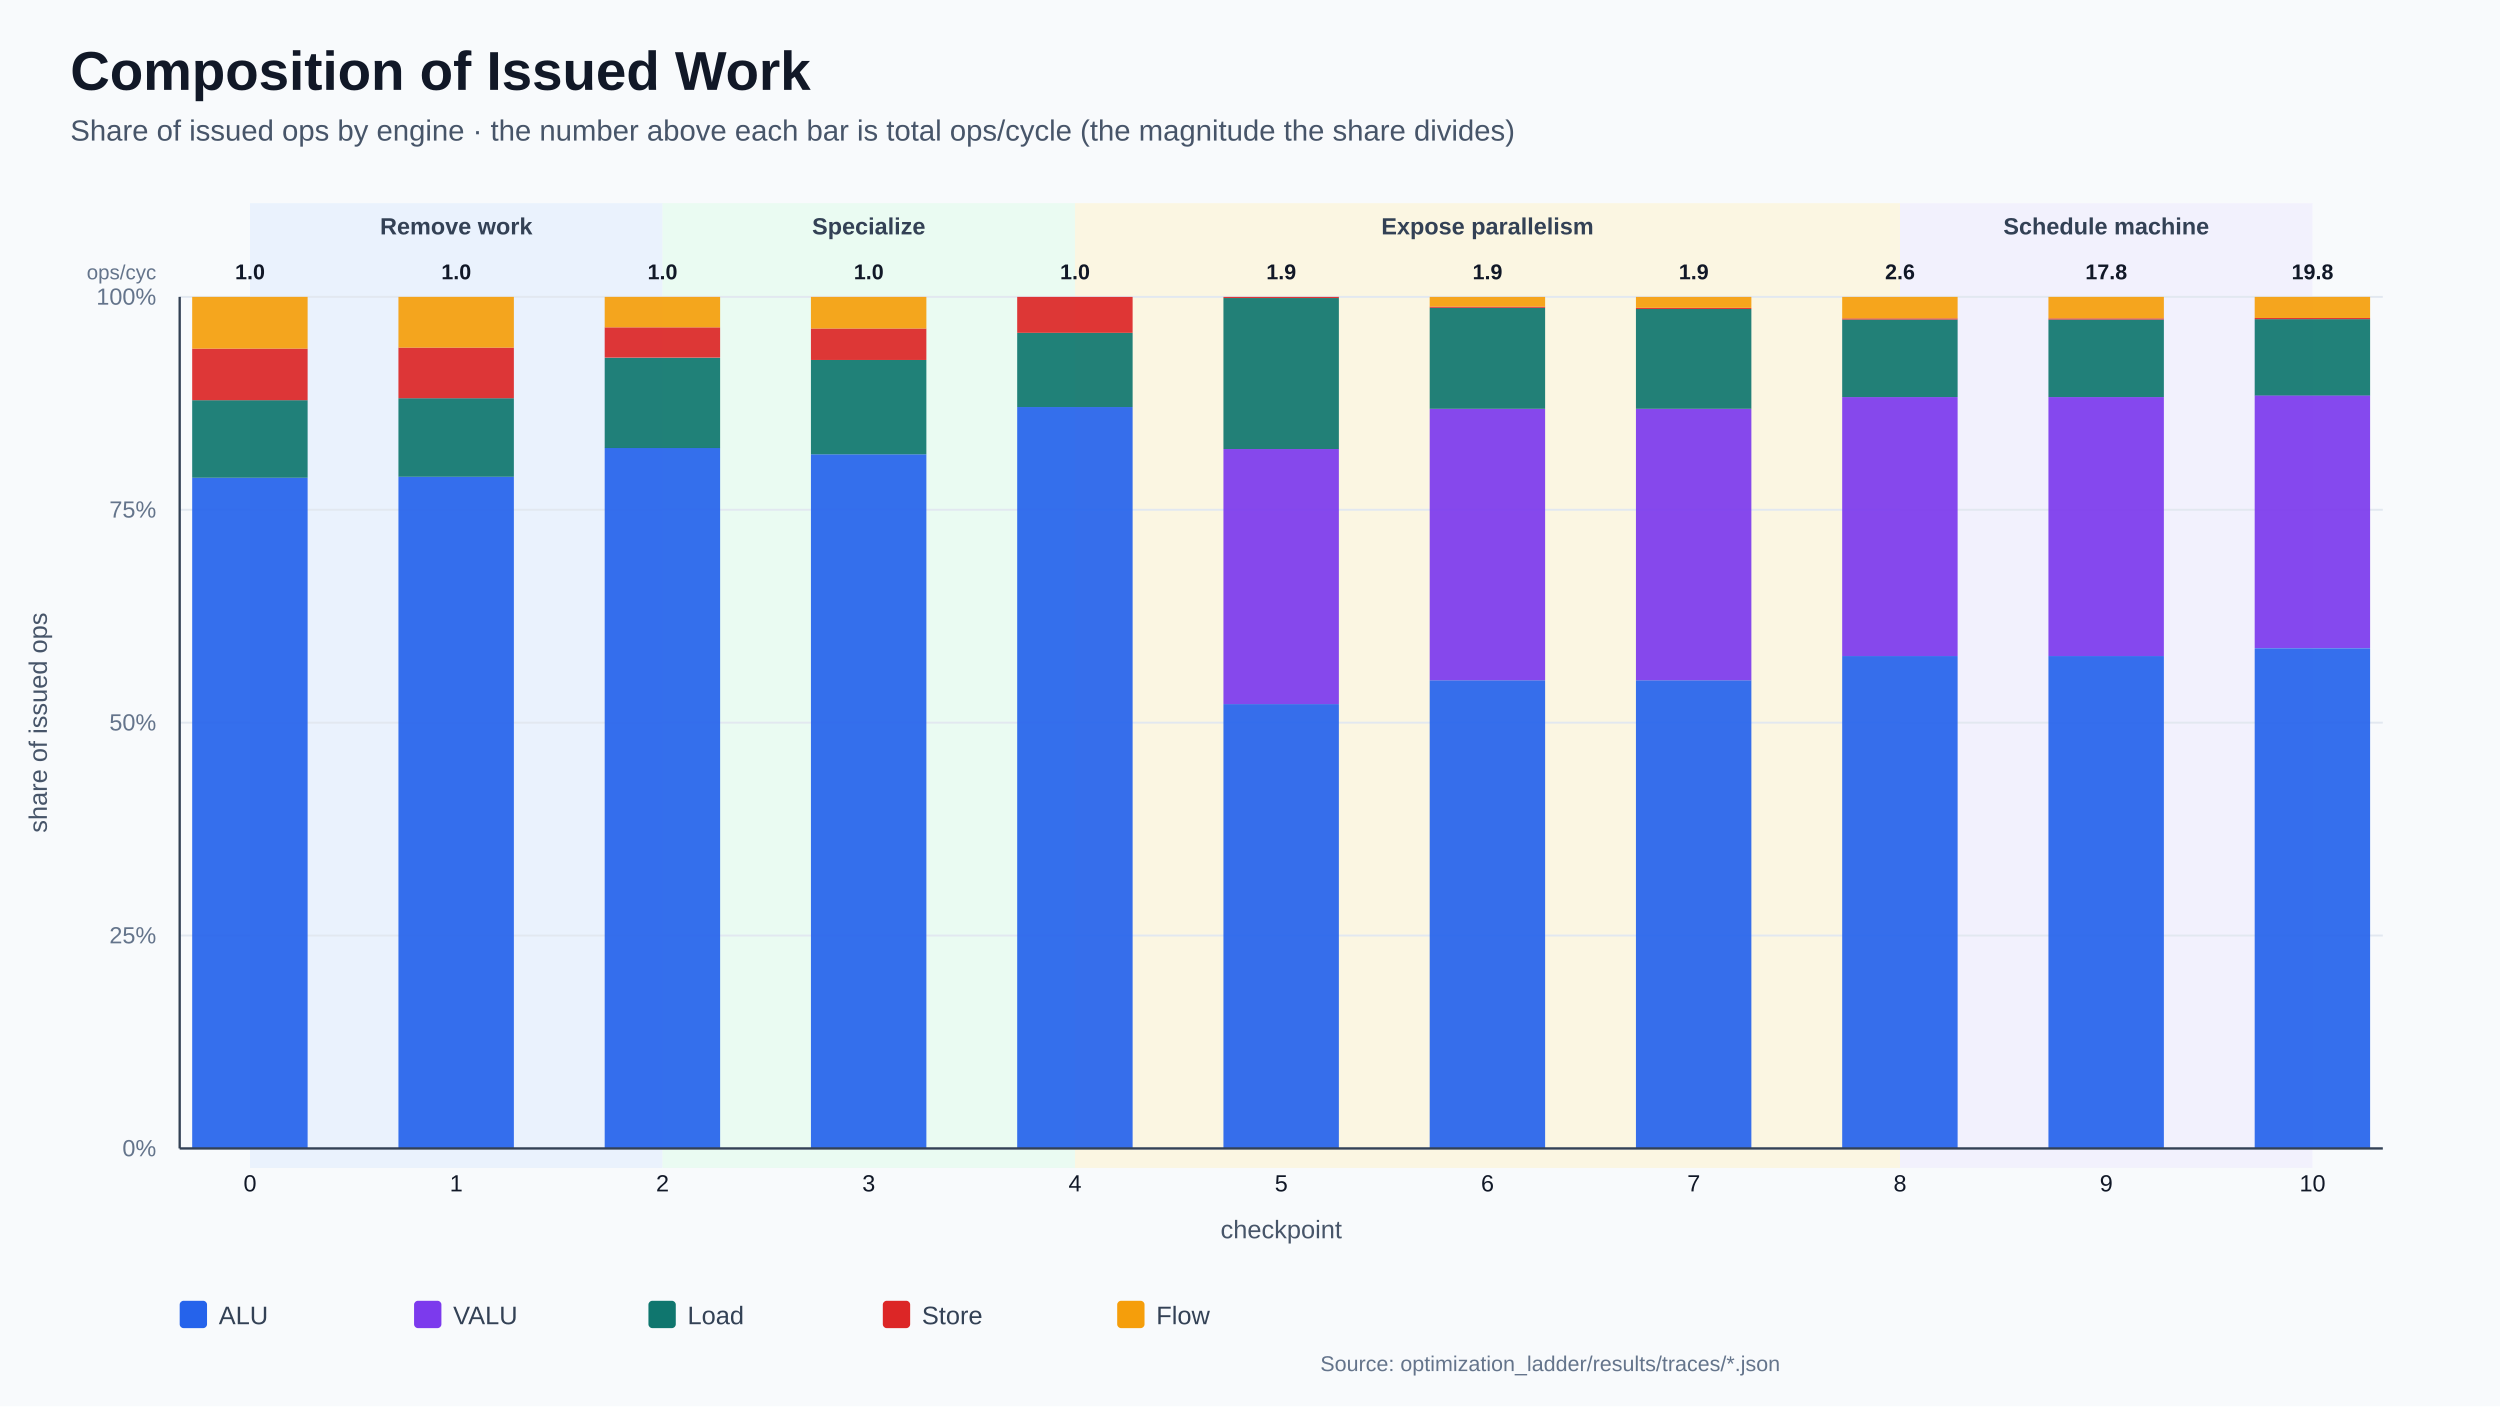
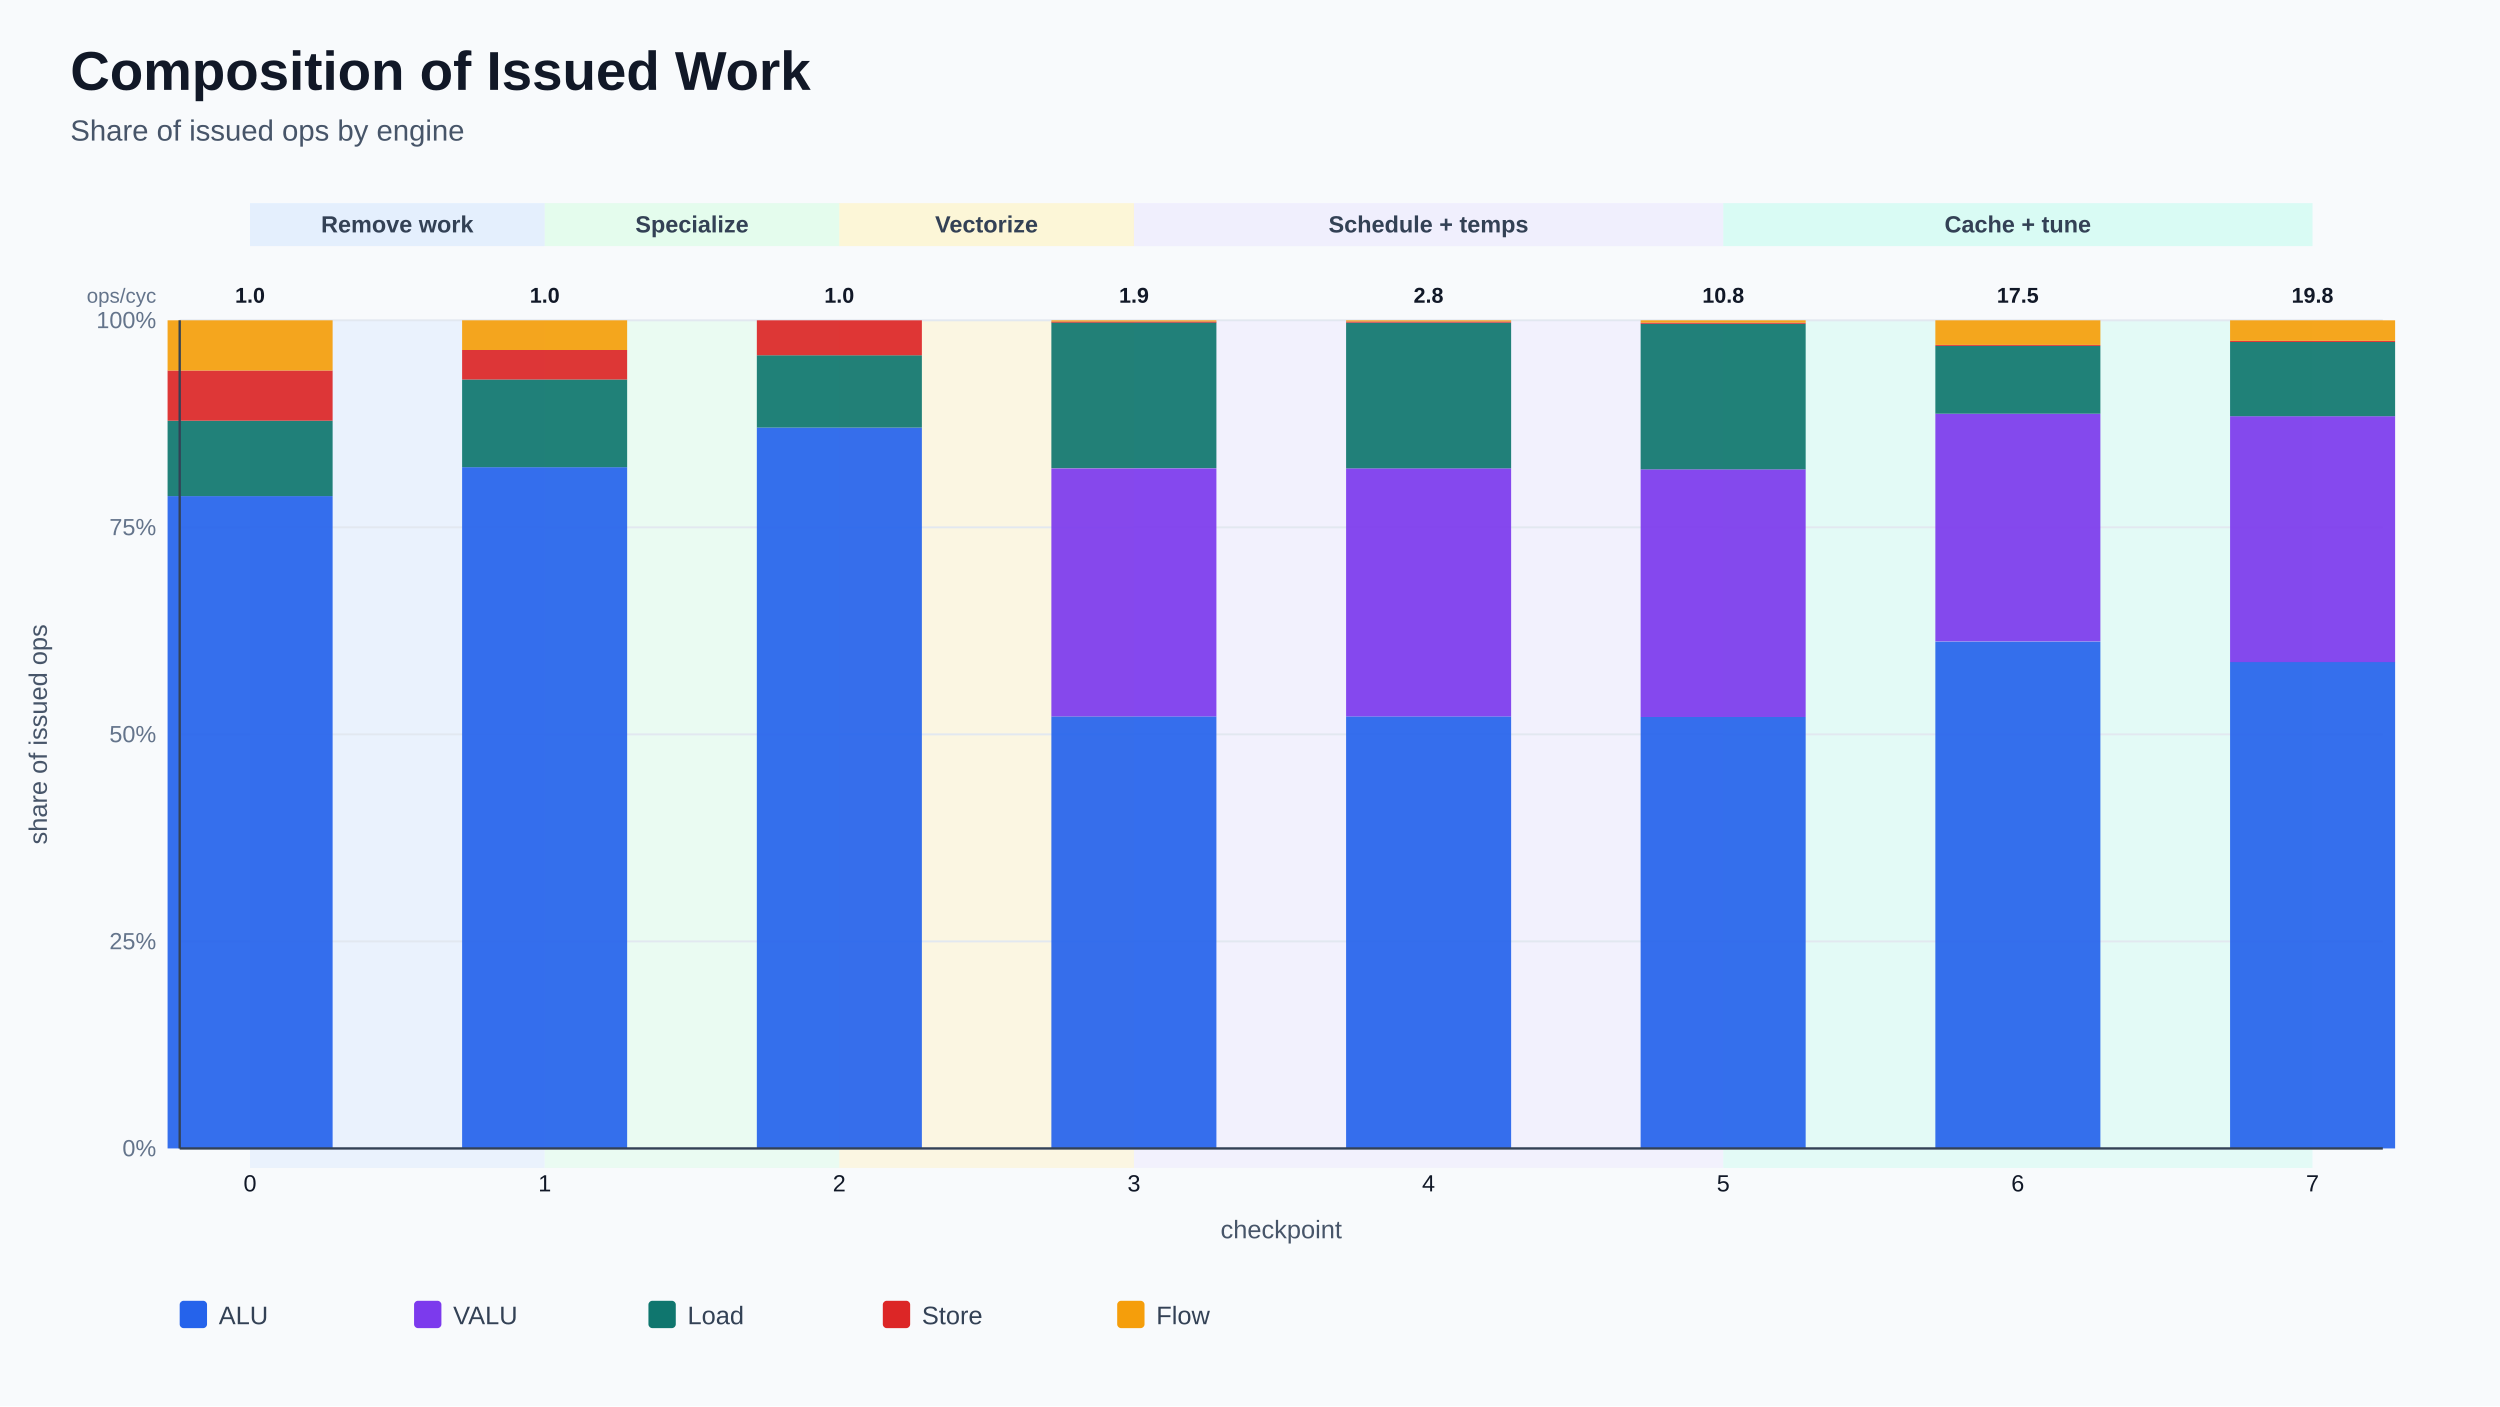
<svg xmlns="http://www.w3.org/2000/svg" width="1280" height="720" viewBox="0 0 1280 720">
  <rect width="100%" height="100%" fill="#f8fafc" />
  <text x="36" y="46" font-family="Arial, sans-serif" font-size="28" font-weight="700" fill="#111827">Composition of Issued Work</text>
-   <text x="36" y="72" font-family="Arial, sans-serif" font-size="15" fill="#475569">Share of issued ops by engine · the number above each bar is total ops/cycle (the magnitude the share divides)</text>
-   <rect x="128.0" y="104" width="211.2" height="494" fill="#dbeafe" opacity="0.48" />
-   <text x="233.6" y="120" text-anchor="middle" font-family="Arial, sans-serif" font-size="12" font-weight="700" fill="#334155">Remove work</text>
-   <rect x="339.2" y="104" width="211.2" height="494" fill="#dcfce7" opacity="0.48" />
-   <text x="444.8" y="120" text-anchor="middle" font-family="Arial, sans-serif" font-size="12" font-weight="700" fill="#334155">Specialize</text>
-   <rect x="550.4" y="104" width="422.4" height="494" fill="#fef3c7" opacity="0.48" />
-   <text x="761.6" y="120" text-anchor="middle" font-family="Arial, sans-serif" font-size="12" font-weight="700" fill="#334155">Expose parallelism</text>
-   <rect x="972.8" y="104" width="211.2" height="494" fill="#ede9fe" opacity="0.48" />
-   <text x="1078.4" y="120" text-anchor="middle" font-family="Arial, sans-serif" font-size="12" font-weight="700" fill="#334155">Schedule machine</text>
-   <text x="80" y="143" text-anchor="end" font-family="Arial, sans-serif" font-size="10.5" fill="#64748b">ops/cyc</text>
+   <text x="36" y="72" font-family="Arial, sans-serif" font-size="15" fill="#475569">Share of issued ops by engine</text>
+   <rect x="128.0" y="164.0" width="150.9" height="434.0" fill="#dbeafe" opacity="0.48" />
+   <rect x="128.0" y="104" width="150.9" height="22" fill="#dbeafe" opacity="0.7" />
+   <text x="203.4" y="119" text-anchor="middle" font-family="Arial, sans-serif" font-size="12" font-weight="700" fill="#334155">Remove work</text>
+   <rect x="278.9" y="164.0" width="150.9" height="434.0" fill="#dcfce7" opacity="0.48" />
+   <rect x="278.9" y="104" width="150.9" height="22" fill="#dcfce7" opacity="0.7" />
+   <text x="354.3" y="119" text-anchor="middle" font-family="Arial, sans-serif" font-size="12" font-weight="700" fill="#334155">Specialize</text>
+   <rect x="429.7" y="164.0" width="150.9" height="434.0" fill="#fef3c7" opacity="0.48" />
+   <rect x="429.7" y="104" width="150.9" height="22" fill="#fef3c7" opacity="0.7" />
+   <text x="505.1" y="119" text-anchor="middle" font-family="Arial, sans-serif" font-size="12" font-weight="700" fill="#334155">Vectorize</text>
+   <rect x="580.6" y="164.0" width="301.7" height="434.0" fill="#ede9fe" opacity="0.48" />
+   <rect x="580.6" y="104" width="301.7" height="22" fill="#ede9fe" opacity="0.7" />
+   <text x="731.4" y="119" text-anchor="middle" font-family="Arial, sans-serif" font-size="12" font-weight="700" fill="#334155">Schedule + temps</text>
+   <rect x="882.3" y="164.0" width="301.7" height="434.0" fill="#ccfbf1" opacity="0.48" />
+   <rect x="882.3" y="104" width="301.7" height="22" fill="#ccfbf1" opacity="0.7" />
+   <text x="1033.1" y="119" text-anchor="middle" font-family="Arial, sans-serif" font-size="12" font-weight="700" fill="#334155">Cache + tune</text>
+   <text x="80" y="155" text-anchor="end" font-family="Arial, sans-serif" font-size="10.5" fill="#64748b">ops/cyc</text>
  <line x1="92" y1="588.0" x2="1220" y2="588.0" stroke="#e2e8f0" stroke-width="1" />
  <text x="80" y="592.0" text-anchor="end" font-family="Arial, sans-serif" font-size="12" fill="#64748b">0%</text>
-   <line x1="92" y1="479.0" x2="1220" y2="479.0" stroke="#e2e8f0" stroke-width="1" />
-   <text x="80" y="483.0" text-anchor="end" font-family="Arial, sans-serif" font-size="12" fill="#64748b">25%</text>
-   <line x1="92" y1="370.0" x2="1220" y2="370.0" stroke="#e2e8f0" stroke-width="1" />
-   <text x="80" y="374.0" text-anchor="end" font-family="Arial, sans-serif" font-size="12" fill="#64748b">50%</text>
-   <line x1="92" y1="261.0" x2="1220" y2="261.0" stroke="#e2e8f0" stroke-width="1" />
-   <text x="80" y="265.0" text-anchor="end" font-family="Arial, sans-serif" font-size="12" fill="#64748b">75%</text>
-   <line x1="92" y1="152.0" x2="1220" y2="152.0" stroke="#e2e8f0" stroke-width="1" />
-   <text x="80" y="156.0" text-anchor="end" font-family="Arial, sans-serif" font-size="12" fill="#64748b">100%</text>
-   <text x="24" y="370.0" transform="rotate(-90 24 370.0)" text-anchor="middle" font-family="Arial, sans-serif" font-size="13" fill="#475569">share of issued ops</text>
-   <rect x="98.4" y="244.6" width="59.1" height="343.4" fill="#2563eb" opacity="0.92" />
-   <rect x="98.4" y="204.9" width="59.1" height="39.7" fill="#0f766e" opacity="0.92" />
-   <rect x="98.4" y="178.5" width="59.1" height="26.4" fill="#dc2626" opacity="0.92" />
-   <rect x="98.4" y="152.0" width="59.1" height="26.5" fill="#f59e0b" opacity="0.92" />
-   <text x="128.0" y="143.0" text-anchor="middle" font-family="Arial, sans-serif" font-size="11" font-weight="700" fill="#111827">1.0</text>
-   <rect x="204.0" y="244.1" width="59.1" height="343.9" fill="#2563eb" opacity="0.92" />
-   <rect x="204.0" y="203.9" width="59.1" height="40.2" fill="#0f766e" opacity="0.92" />
-   <rect x="204.0" y="178.0" width="59.1" height="25.9" fill="#dc2626" opacity="0.92" />
-   <rect x="204.0" y="152.0" width="59.1" height="26.0" fill="#f59e0b" opacity="0.92" />
-   <text x="233.6" y="143.0" text-anchor="middle" font-family="Arial, sans-serif" font-size="11" font-weight="700" fill="#111827">1.0</text>
-   <rect x="309.6" y="229.3" width="59.1" height="358.7" fill="#2563eb" opacity="0.92" />
-   <rect x="309.6" y="183.2" width="59.1" height="46.2" fill="#0f766e" opacity="0.92" />
-   <rect x="309.6" y="167.6" width="59.1" height="15.5" fill="#dc2626" opacity="0.92" />
-   <rect x="309.6" y="152.0" width="59.1" height="15.6" fill="#f59e0b" opacity="0.92" />
-   <text x="339.2" y="143.0" text-anchor="middle" font-family="Arial, sans-serif" font-size="11" font-weight="700" fill="#111827">1.0</text>
-   <rect x="415.2" y="232.6" width="59.1" height="355.4" fill="#2563eb" opacity="0.92" />
-   <rect x="415.2" y="184.3" width="59.1" height="48.3" fill="#0f766e" opacity="0.92" />
-   <rect x="415.2" y="168.2" width="59.1" height="16.1" fill="#dc2626" opacity="0.92" />
-   <rect x="415.2" y="152.0" width="59.1" height="16.2" fill="#f59e0b" opacity="0.92" />
-   <text x="444.8" y="143.0" text-anchor="middle" font-family="Arial, sans-serif" font-size="11" font-weight="700" fill="#111827">1.0</text>
-   <rect x="520.8" y="208.4" width="59.1" height="379.6" fill="#2563eb" opacity="0.92" />
-   <rect x="520.8" y="170.4" width="59.1" height="38.0" fill="#0f766e" opacity="0.92" />
-   <rect x="520.8" y="152.0" width="59.1" height="18.4" fill="#dc2626" opacity="0.92" />
-   <text x="550.4" y="143.0" text-anchor="middle" font-family="Arial, sans-serif" font-size="11" font-weight="700" fill="#111827">1.0</text>
-   <rect x="626.4" y="360.5" width="59.1" height="227.5" fill="#2563eb" opacity="0.92" />
-   <rect x="626.4" y="229.9" width="59.1" height="130.6" fill="#7c3aed" opacity="0.92" />
-   <rect x="626.4" y="152.6" width="59.1" height="77.3" fill="#0f766e" opacity="0.92" />
-   <rect x="626.4" y="152.0" width="59.1" height="0.6" fill="#dc2626" opacity="0.92" />
-   <text x="656.0" y="143.0" text-anchor="middle" font-family="Arial, sans-serif" font-size="11" font-weight="700" fill="#111827">1.9</text>
-   <rect x="732.0" y="348.3" width="59.1" height="239.7" fill="#2563eb" opacity="0.92" />
-   <rect x="732.0" y="209.3" width="59.1" height="139.0" fill="#7c3aed" opacity="0.92" />
-   <rect x="732.0" y="157.6" width="59.1" height="51.7" fill="#0f766e" opacity="0.92" />
-   <rect x="732.0" y="157.0" width="59.1" height="0.6" fill="#dc2626" opacity="0.92" />
-   <rect x="732.0" y="152.0" width="59.1" height="5.0" fill="#f59e0b" opacity="0.92" />
-   <text x="761.6" y="143.0" text-anchor="middle" font-family="Arial, sans-serif" font-size="11" font-weight="700" fill="#111827">1.9</text>
-   <rect x="837.6" y="348.3" width="59.1" height="239.7" fill="#2563eb" opacity="0.92" />
-   <rect x="837.6" y="209.3" width="59.1" height="139.0" fill="#7c3aed" opacity="0.92" />
-   <rect x="837.6" y="158.2" width="59.1" height="51.1" fill="#0f766e" opacity="0.92" />
-   <rect x="837.6" y="157.6" width="59.1" height="0.6" fill="#dc2626" opacity="0.92" />
-   <rect x="837.6" y="152.0" width="59.1" height="5.6" fill="#f59e0b" opacity="0.92" />
-   <text x="867.2" y="143.0" text-anchor="middle" font-family="Arial, sans-serif" font-size="11" font-weight="700" fill="#111827">1.9</text>
-   <rect x="943.2" y="335.9" width="59.1" height="252.1" fill="#2563eb" opacity="0.92" />
-   <rect x="943.2" y="203.3" width="59.1" height="132.6" fill="#7c3aed" opacity="0.92" />
-   <rect x="943.2" y="163.6" width="59.1" height="39.7" fill="#0f766e" opacity="0.92" />
-   <rect x="943.2" y="163.0" width="59.1" height="0.6" fill="#dc2626" opacity="0.92" />
-   <rect x="943.2" y="152.0" width="59.1" height="11.0" fill="#f59e0b" opacity="0.92" />
-   <text x="972.8" y="143.0" text-anchor="middle" font-family="Arial, sans-serif" font-size="11" font-weight="700" fill="#111827">2.6</text>
-   <rect x="1048.8" y="335.9" width="59.1" height="252.1" fill="#2563eb" opacity="0.92" />
-   <rect x="1048.8" y="203.3" width="59.1" height="132.6" fill="#7c3aed" opacity="0.92" />
-   <rect x="1048.8" y="163.6" width="59.1" height="39.7" fill="#0f766e" opacity="0.92" />
-   <rect x="1048.8" y="163.0" width="59.1" height="0.6" fill="#dc2626" opacity="0.92" />
-   <rect x="1048.8" y="152.0" width="59.1" height="11.0" fill="#f59e0b" opacity="0.92" />
-   <text x="1078.4" y="143.0" text-anchor="middle" font-family="Arial, sans-serif" font-size="11" font-weight="700" fill="#111827">17.8</text>
-   <rect x="1154.4" y="331.9" width="59.1" height="256.1" fill="#2563eb" opacity="0.92" />
-   <rect x="1154.4" y="202.4" width="59.1" height="129.4" fill="#7c3aed" opacity="0.92" />
-   <rect x="1154.4" y="163.4" width="59.1" height="39.1" fill="#0f766e" opacity="0.92" />
-   <rect x="1154.4" y="162.8" width="59.1" height="0.6" fill="#dc2626" opacity="0.92" />
-   <rect x="1154.4" y="152.0" width="59.1" height="10.8" fill="#f59e0b" opacity="0.92" />
-   <text x="1184.0" y="143.0" text-anchor="middle" font-family="Arial, sans-serif" font-size="11" font-weight="700" fill="#111827">19.8</text>
+   <line x1="92" y1="482.0" x2="1220" y2="482.0" stroke="#e2e8f0" stroke-width="1" />
+   <text x="80" y="486.0" text-anchor="end" font-family="Arial, sans-serif" font-size="12" fill="#64748b">25%</text>
+   <line x1="92" y1="376.0" x2="1220" y2="376.0" stroke="#e2e8f0" stroke-width="1" />
+   <text x="80" y="380.0" text-anchor="end" font-family="Arial, sans-serif" font-size="12" fill="#64748b">50%</text>
+   <line x1="92" y1="270.0" x2="1220" y2="270.0" stroke="#e2e8f0" stroke-width="1" />
+   <text x="80" y="274.0" text-anchor="end" font-family="Arial, sans-serif" font-size="12" fill="#64748b">75%</text>
+   <line x1="92" y1="164.0" x2="1220" y2="164.0" stroke="#e2e8f0" stroke-width="1" />
+   <text x="80" y="168.0" text-anchor="end" font-family="Arial, sans-serif" font-size="12" fill="#64748b">100%</text>
+   <text x="24" y="376.0" transform="rotate(-90 24 376.0)" text-anchor="middle" font-family="Arial, sans-serif" font-size="13" fill="#475569">share of issued ops</text>
+   <rect x="85.8" y="254.0" width="84.5" height="334.0" fill="#2563eb" opacity="0.92" />
+   <rect x="85.8" y="215.4" width="84.5" height="38.6" fill="#0f766e" opacity="0.92" />
+   <rect x="85.8" y="189.7" width="84.5" height="25.7" fill="#dc2626" opacity="0.92" />
+   <rect x="85.8" y="164.0" width="84.5" height="25.7" fill="#f59e0b" opacity="0.92" />
+   <text x="128.0" y="155.0" text-anchor="middle" font-family="Arial, sans-serif" font-size="11" font-weight="700" fill="#111827">1.0</text>
+   <rect x="236.6" y="239.2" width="84.5" height="348.8" fill="#2563eb" opacity="0.92" />
+   <rect x="236.6" y="194.3" width="84.5" height="44.9" fill="#0f766e" opacity="0.92" />
+   <rect x="236.6" y="179.2" width="84.5" height="15.1" fill="#dc2626" opacity="0.92" />
+   <rect x="236.6" y="164.0" width="84.5" height="15.2" fill="#f59e0b" opacity="0.92" />
+   <text x="278.9" y="155.0" text-anchor="middle" font-family="Arial, sans-serif" font-size="11" font-weight="700" fill="#111827">1.0</text>
+   <rect x="387.5" y="218.9" width="84.5" height="369.1" fill="#2563eb" opacity="0.92" />
+   <rect x="387.5" y="181.9" width="84.5" height="37.0" fill="#0f766e" opacity="0.92" />
+   <rect x="387.5" y="164.0" width="84.5" height="17.9" fill="#dc2626" opacity="0.92" />
+   <text x="429.7" y="155.0" text-anchor="middle" font-family="Arial, sans-serif" font-size="11" font-weight="700" fill="#111827">1.0</text>
+   <rect x="538.3" y="366.8" width="84.5" height="221.2" fill="#2563eb" opacity="0.92" />
+   <rect x="538.3" y="239.8" width="84.5" height="127.0" fill="#7c3aed" opacity="0.92" />
+   <rect x="538.3" y="165.1" width="84.5" height="74.6" fill="#0f766e" opacity="0.92" />
+   <rect x="538.3" y="164.6" width="84.5" height="0.6" fill="#dc2626" opacity="0.92" />
+   <rect x="538.3" y="164.0" width="84.5" height="0.6" fill="#f59e0b" opacity="0.92" />
+   <text x="580.6" y="155.0" text-anchor="middle" font-family="Arial, sans-serif" font-size="11" font-weight="700" fill="#111827">1.9</text>
+   <rect x="689.2" y="366.8" width="84.5" height="221.2" fill="#2563eb" opacity="0.92" />
+   <rect x="689.2" y="239.8" width="84.5" height="127.0" fill="#7c3aed" opacity="0.92" />
+   <rect x="689.2" y="165.2" width="84.5" height="74.6" fill="#0f766e" opacity="0.92" />
+   <rect x="689.2" y="164.6" width="84.5" height="0.6" fill="#dc2626" opacity="0.92" />
+   <rect x="689.2" y="164.0" width="84.5" height="0.6" fill="#f59e0b" opacity="0.92" />
+   <text x="731.4" y="155.0" text-anchor="middle" font-family="Arial, sans-serif" font-size="11" font-weight="700" fill="#111827">2.8</text>
+   <rect x="840.0" y="367.1" width="84.5" height="220.9" fill="#2563eb" opacity="0.92" />
+   <rect x="840.0" y="240.3" width="84.5" height="126.8" fill="#7c3aed" opacity="0.92" />
+   <rect x="840.0" y="165.8" width="84.5" height="74.5" fill="#0f766e" opacity="0.92" />
+   <rect x="840.0" y="165.2" width="84.5" height="0.6" fill="#dc2626" opacity="0.92" />
+   <rect x="840.0" y="164.0" width="84.5" height="1.2" fill="#f59e0b" opacity="0.92" />
+   <text x="882.3" y="155.0" text-anchor="middle" font-family="Arial, sans-serif" font-size="11" font-weight="700" fill="#111827">10.8</text>
+   <rect x="990.9" y="328.5" width="84.5" height="259.5" fill="#2563eb" opacity="0.92" />
+   <rect x="990.9" y="211.8" width="84.5" height="116.6" fill="#7c3aed" opacity="0.92" />
+   <rect x="990.9" y="177.1" width="84.5" height="34.7" fill="#0f766e" opacity="0.92" />
+   <rect x="990.9" y="176.6" width="84.5" height="0.5" fill="#dc2626" opacity="0.92" />
+   <rect x="990.9" y="164.0" width="84.5" height="12.6" fill="#f59e0b" opacity="0.92" />
+   <text x="1033.1" y="155.0" text-anchor="middle" font-family="Arial, sans-serif" font-size="11" font-weight="700" fill="#111827">17.5</text>
+   <rect x="1141.8" y="338.9" width="84.5" height="249.1" fill="#2563eb" opacity="0.92" />
+   <rect x="1141.8" y="213.1" width="84.5" height="125.9" fill="#7c3aed" opacity="0.92" />
+   <rect x="1141.8" y="175.1" width="84.5" height="38.0" fill="#0f766e" opacity="0.92" />
+   <rect x="1141.8" y="174.5" width="84.5" height="0.6" fill="#dc2626" opacity="0.92" />
+   <rect x="1141.8" y="164.0" width="84.5" height="10.5" fill="#f59e0b" opacity="0.92" />
+   <text x="1184.0" y="155.0" text-anchor="middle" font-family="Arial, sans-serif" font-size="11" font-weight="700" fill="#111827">19.8</text>
  <line x1="92" y1="588" x2="1220" y2="588" stroke="#334155" stroke-width="1.2" />
-   <line x1="92" y1="152" x2="92" y2="588" stroke="#334155" stroke-width="1.2" />
+   <line x1="92" y1="164" x2="92" y2="588" stroke="#334155" stroke-width="1.2" />
  <text x="128.0" y="610" text-anchor="middle" font-family="Arial, sans-serif" font-size="12" fill="#111827">0</text>
-   <text x="233.6" y="610" text-anchor="middle" font-family="Arial, sans-serif" font-size="12" fill="#111827">1</text>
-   <text x="339.2" y="610" text-anchor="middle" font-family="Arial, sans-serif" font-size="12" fill="#111827">2</text>
-   <text x="444.8" y="610" text-anchor="middle" font-family="Arial, sans-serif" font-size="12" fill="#111827">3</text>
-   <text x="550.4" y="610" text-anchor="middle" font-family="Arial, sans-serif" font-size="12" fill="#111827">4</text>
-   <text x="656.0" y="610" text-anchor="middle" font-family="Arial, sans-serif" font-size="12" fill="#111827">5</text>
-   <text x="761.6" y="610" text-anchor="middle" font-family="Arial, sans-serif" font-size="12" fill="#111827">6</text>
-   <text x="867.2" y="610" text-anchor="middle" font-family="Arial, sans-serif" font-size="12" fill="#111827">7</text>
-   <text x="972.8" y="610" text-anchor="middle" font-family="Arial, sans-serif" font-size="12" fill="#111827">8</text>
-   <text x="1078.4" y="610" text-anchor="middle" font-family="Arial, sans-serif" font-size="12" fill="#111827">9</text>
-   <text x="1184.0" y="610" text-anchor="middle" font-family="Arial, sans-serif" font-size="12" fill="#111827">10</text>
+   <text x="278.9" y="610" text-anchor="middle" font-family="Arial, sans-serif" font-size="12" fill="#111827">1</text>
+   <text x="429.7" y="610" text-anchor="middle" font-family="Arial, sans-serif" font-size="12" fill="#111827">2</text>
+   <text x="580.6" y="610" text-anchor="middle" font-family="Arial, sans-serif" font-size="12" fill="#111827">3</text>
+   <text x="731.4" y="610" text-anchor="middle" font-family="Arial, sans-serif" font-size="12" fill="#111827">4</text>
+   <text x="882.3" y="610" text-anchor="middle" font-family="Arial, sans-serif" font-size="12" fill="#111827">5</text>
+   <text x="1033.1" y="610" text-anchor="middle" font-family="Arial, sans-serif" font-size="12" fill="#111827">6</text>
+   <text x="1184.0" y="610" text-anchor="middle" font-family="Arial, sans-serif" font-size="12" fill="#111827">7</text>
  <text x="656.0" y="634" text-anchor="middle" font-family="Arial, sans-serif" font-size="13" fill="#475569">checkpoint</text>
  <rect x="92.0" y="666.0" width="14" height="14" rx="2" fill="#2563eb" />
  <text x="112.0" y="678.0" font-family="Arial, sans-serif" font-size="13" fill="#334155">ALU</text>
  <rect x="212.0" y="666.0" width="14" height="14" rx="2" fill="#7c3aed" />
  <text x="232.0" y="678.0" font-family="Arial, sans-serif" font-size="13" fill="#334155">VALU</text>
  <rect x="332.0" y="666.0" width="14" height="14" rx="2" fill="#0f766e" />
  <text x="352.0" y="678.0" font-family="Arial, sans-serif" font-size="13" fill="#334155">Load</text>
  <rect x="452.0" y="666.0" width="14" height="14" rx="2" fill="#dc2626" />
  <text x="472.0" y="678.0" font-family="Arial, sans-serif" font-size="13" fill="#334155">Store</text>
  <rect x="572.0" y="666.0" width="14" height="14" rx="2" fill="#f59e0b" />
  <text x="592.0" y="678.0" font-family="Arial, sans-serif" font-size="13" fill="#334155">Flow</text>
-   <text x="36" y="702" text-anchor="start" font-family="Arial, sans-serif" font-size="11" fill="#64748b" transform="translate(640 0)">Source: optimization_ladder/results/traces/*.json</text>
</svg>
